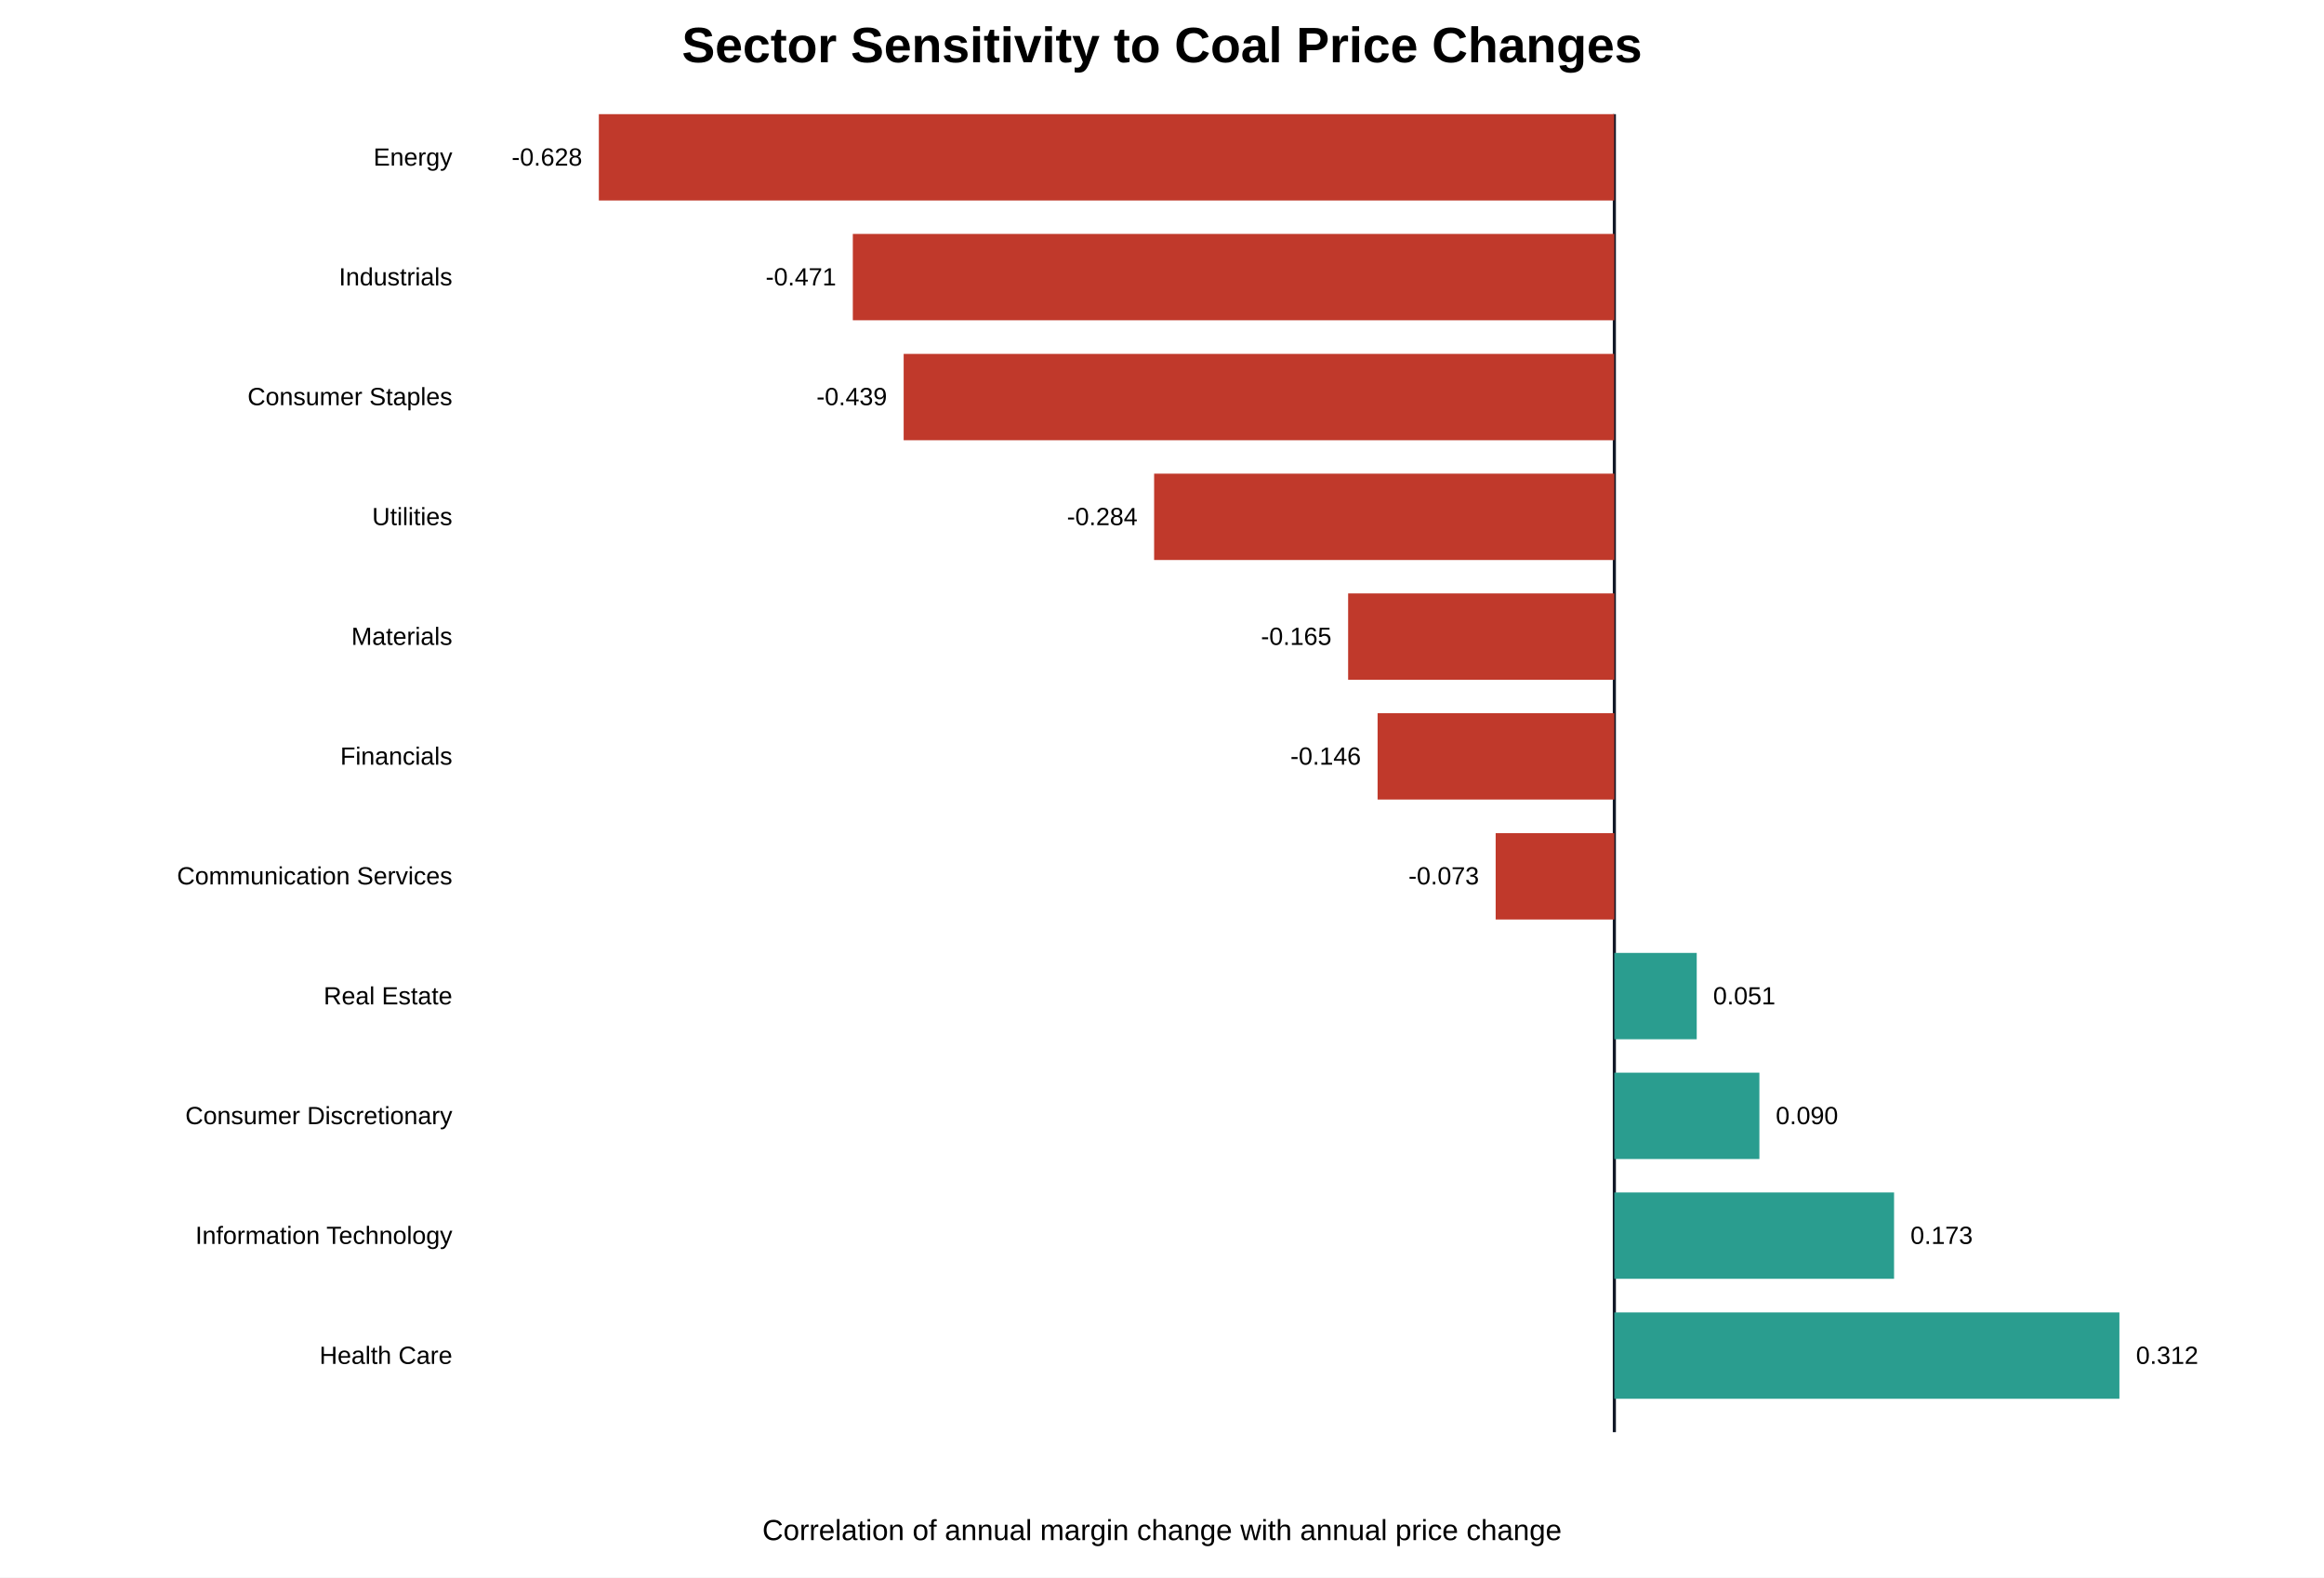
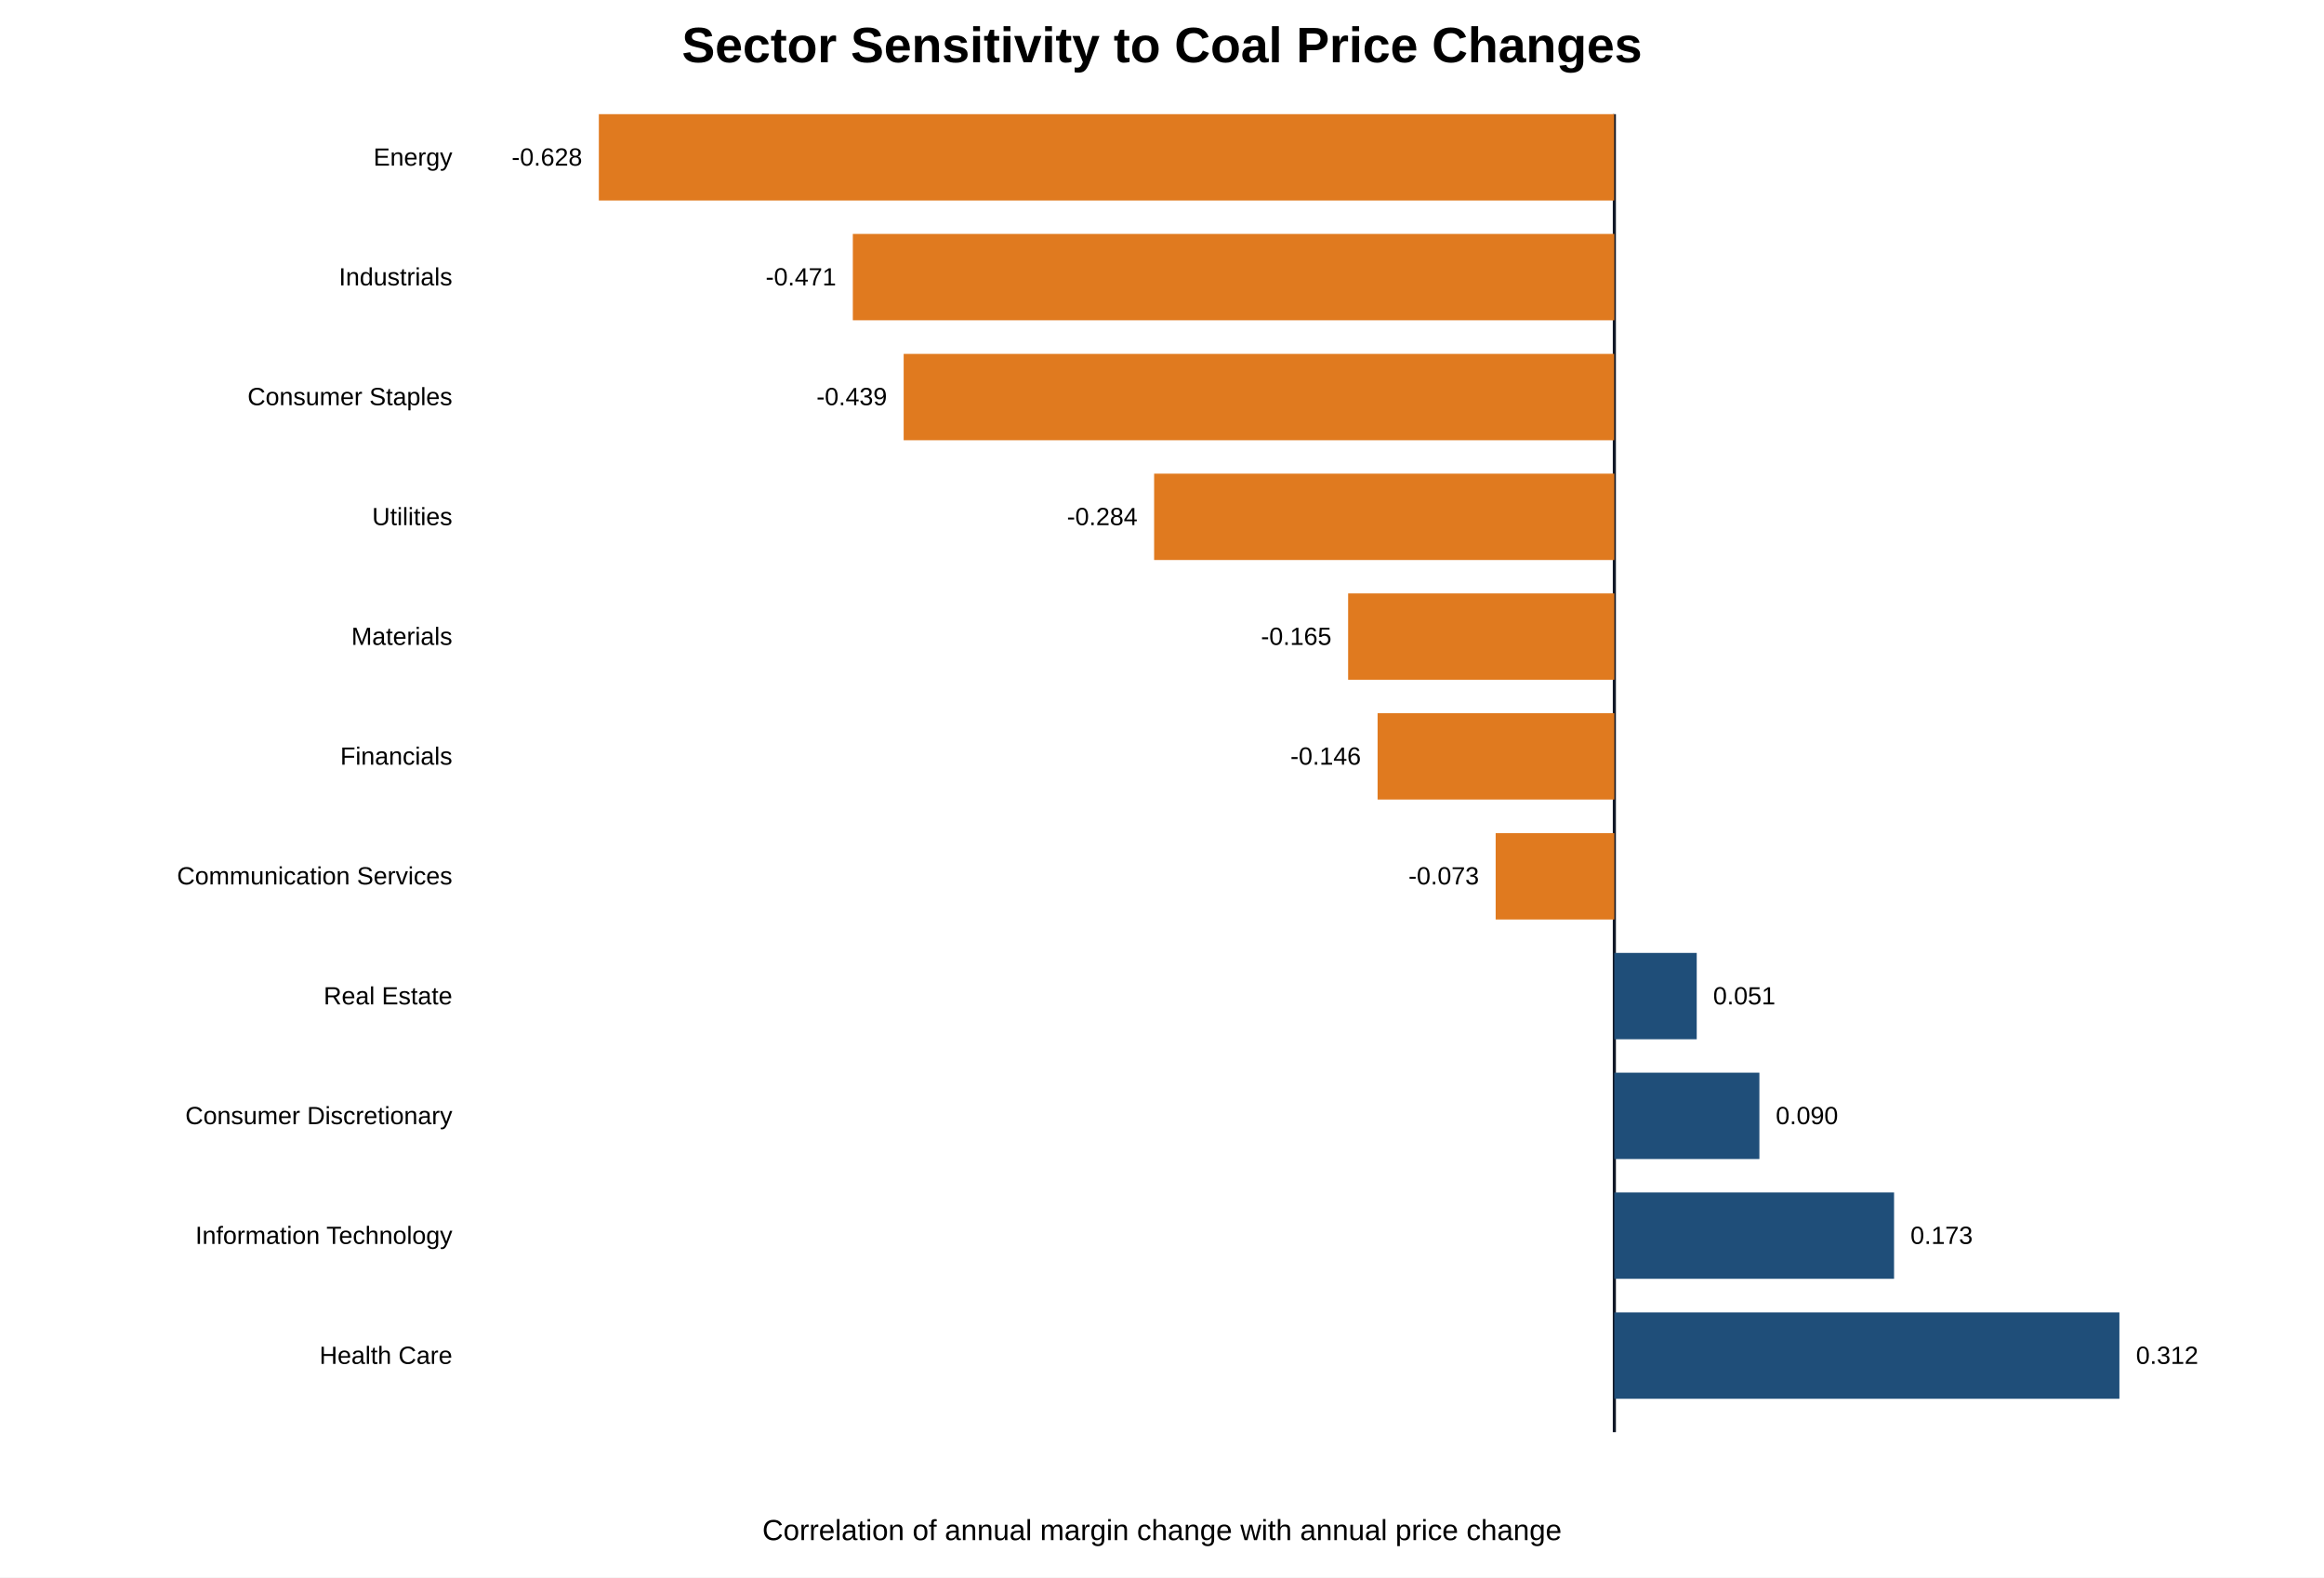
<svg xmlns="http://www.w3.org/2000/svg" width="1120" height="760" viewBox="0 0 1120 760">
  <rect width="100%" height="100%" fill="white" />
  <text x="560.0" y="30" text-anchor="middle" font-family="Arial" font-size="24" font-weight="bold">Sector Sensitivity to Coal Price Changes</text>
  <line x1="778.0" y1="55" x2="778.0" y2="690" stroke="#111827" stroke-width="1.5" />
-   <rect x="288.6" y="55.0" width="489.3" height="41.6" fill="#c0392b" />
+   <rect x="288.6" y="55.0" width="489.3" height="41.6" fill="#e07a1f" />
  <text x="218" y="79.8" text-anchor="end" font-family="Arial" font-size="12">Energy</text>
  <text x="280.6" y="79.8" text-anchor="end" font-family="Arial" font-size="12">-0.628</text>
-   <rect x="411.0" y="112.7" width="367.0" height="41.6" fill="#c0392b" />
+   <rect x="411.0" y="112.7" width="367.0" height="41.6" fill="#e07a1f" />
  <text x="218" y="137.5" text-anchor="end" font-family="Arial" font-size="12">Industrials</text>
  <text x="403.0" y="137.5" text-anchor="end" font-family="Arial" font-size="12">-0.471</text>
-   <rect x="435.5" y="170.5" width="342.4" height="41.6" fill="#c0392b" />
+   <rect x="435.5" y="170.5" width="342.4" height="41.6" fill="#e07a1f" />
  <text x="218" y="195.2" text-anchor="end" font-family="Arial" font-size="12">Consumer Staples</text>
  <text x="427.5" y="195.2" text-anchor="end" font-family="Arial" font-size="12">-0.439</text>
-   <rect x="556.2" y="228.2" width="221.8" height="41.6" fill="#c0392b" />
+   <rect x="556.2" y="228.2" width="221.8" height="41.6" fill="#e07a1f" />
  <text x="218" y="253.0" text-anchor="end" font-family="Arial" font-size="12">Utilities</text>
  <text x="548.2" y="253.0" text-anchor="end" font-family="Arial" font-size="12">-0.284</text>
-   <rect x="649.7" y="285.9" width="128.3" height="41.6" fill="#c0392b" />
+   <rect x="649.7" y="285.9" width="128.3" height="41.6" fill="#e07a1f" />
  <text x="218" y="310.7" text-anchor="end" font-family="Arial" font-size="12">Materials</text>
  <text x="641.7" y="310.7" text-anchor="end" font-family="Arial" font-size="12">-0.165</text>
-   <rect x="663.9" y="343.6" width="114.1" height="41.6" fill="#c0392b" />
+   <rect x="663.9" y="343.6" width="114.1" height="41.6" fill="#e07a1f" />
  <text x="218" y="368.4" text-anchor="end" font-family="Arial" font-size="12">Financials</text>
  <text x="655.9" y="368.4" text-anchor="end" font-family="Arial" font-size="12">-0.146</text>
-   <rect x="720.8" y="401.4" width="57.2" height="41.6" fill="#c0392b" />
+   <rect x="720.8" y="401.4" width="57.2" height="41.6" fill="#e07a1f" />
  <text x="218" y="426.1" text-anchor="end" font-family="Arial" font-size="12">Communication Services</text>
  <text x="712.8" y="426.1" text-anchor="end" font-family="Arial" font-size="12">-0.073</text>
-   <rect x="778.0" y="459.1" width="39.7" height="41.6" fill="#2a9d8f" />
+   <rect x="778.0" y="459.1" width="39.7" height="41.6" fill="#1f4e79" />
  <text x="218" y="483.9" text-anchor="end" font-family="Arial" font-size="12">Real Estate</text>
  <text x="825.6" y="483.9" text-anchor="start" font-family="Arial" font-size="12">0.051</text>
-   <rect x="778.0" y="516.8" width="69.9" height="41.6" fill="#2a9d8f" />
+   <rect x="778.0" y="516.8" width="69.9" height="41.6" fill="#1f4e79" />
  <text x="218" y="541.6" text-anchor="end" font-family="Arial" font-size="12">Consumer Discretionary</text>
  <text x="855.8" y="541.6" text-anchor="start" font-family="Arial" font-size="12">0.090</text>
-   <rect x="778.0" y="574.5" width="134.8" height="41.6" fill="#2a9d8f" />
+   <rect x="778.0" y="574.5" width="134.8" height="41.6" fill="#1f4e79" />
  <text x="218" y="599.3" text-anchor="end" font-family="Arial" font-size="12">Information Technology</text>
  <text x="920.7" y="599.3" text-anchor="start" font-family="Arial" font-size="12">0.173</text>
-   <rect x="778.0" y="632.3" width="243.4" height="41.6" fill="#2a9d8f" />
+   <rect x="778.0" y="632.3" width="243.4" height="41.6" fill="#1f4e79" />
  <text x="218" y="657.1" text-anchor="end" font-family="Arial" font-size="12">Health Care</text>
  <text x="1029.4" y="657.1" text-anchor="start" font-family="Arial" font-size="12">0.312</text>
  <text x="560.0" y="742" text-anchor="middle" font-family="Arial" font-size="14">Correlation of annual margin change with annual price change</text>
</svg>
